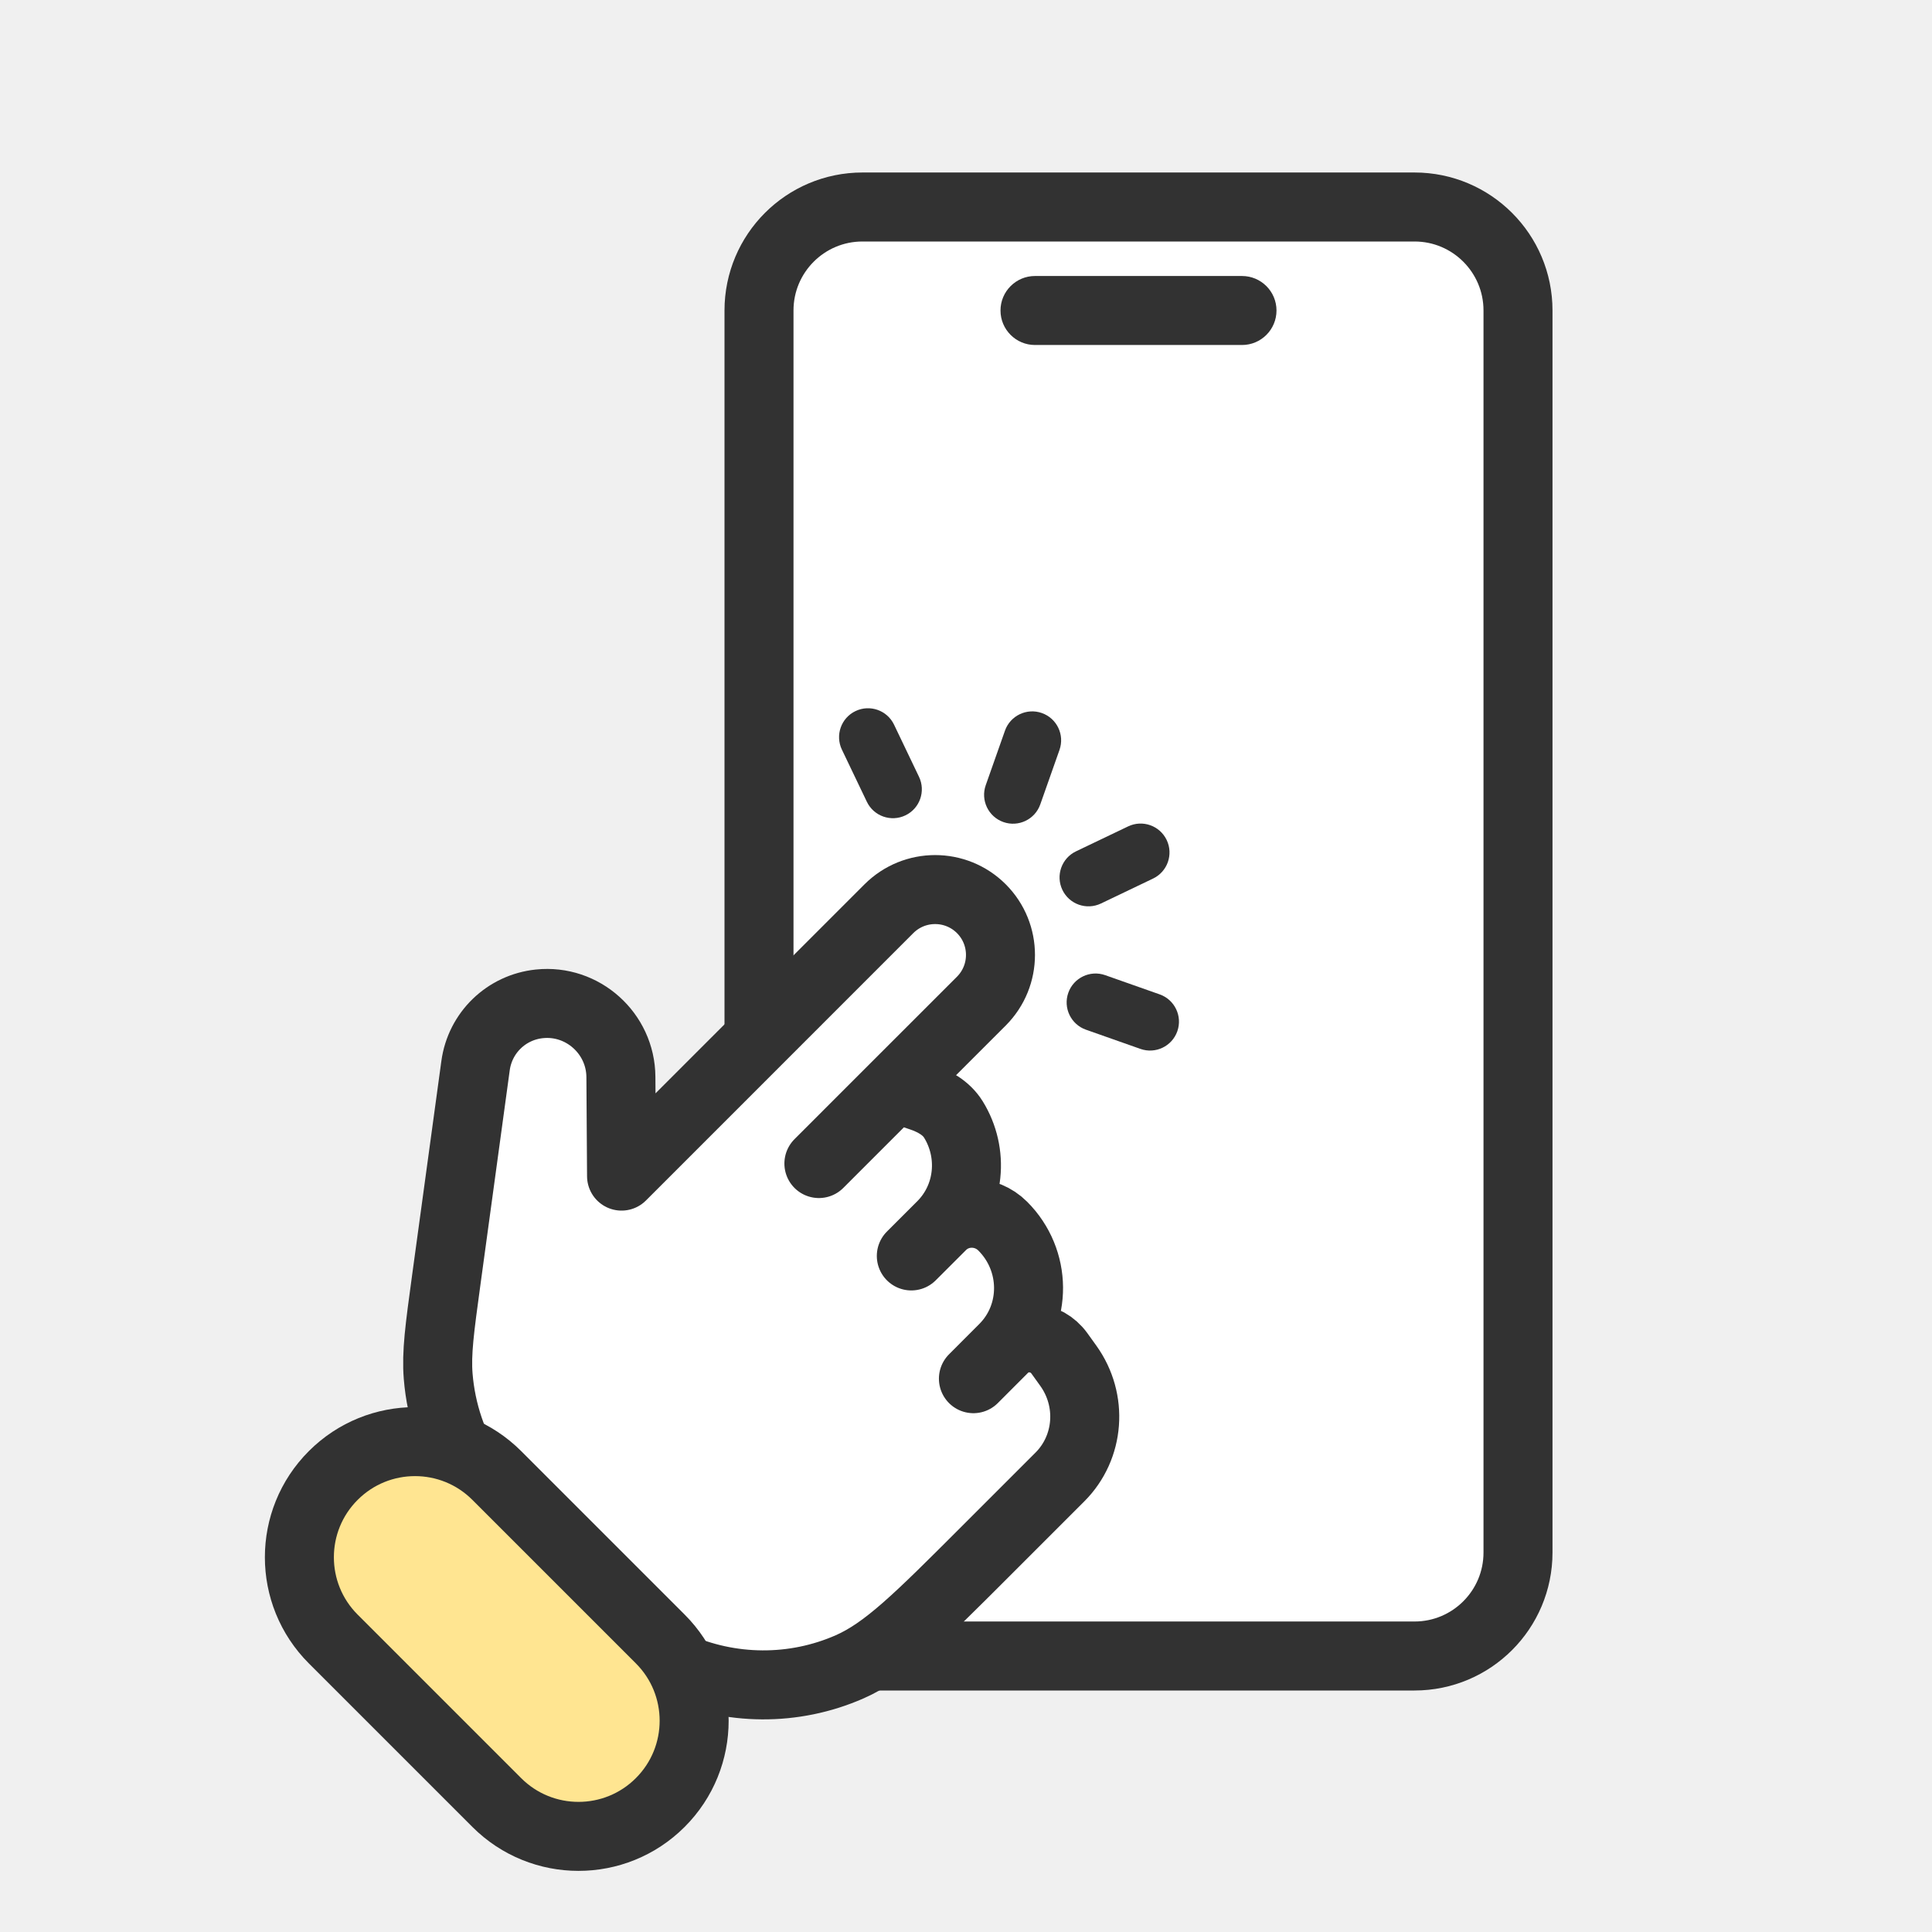
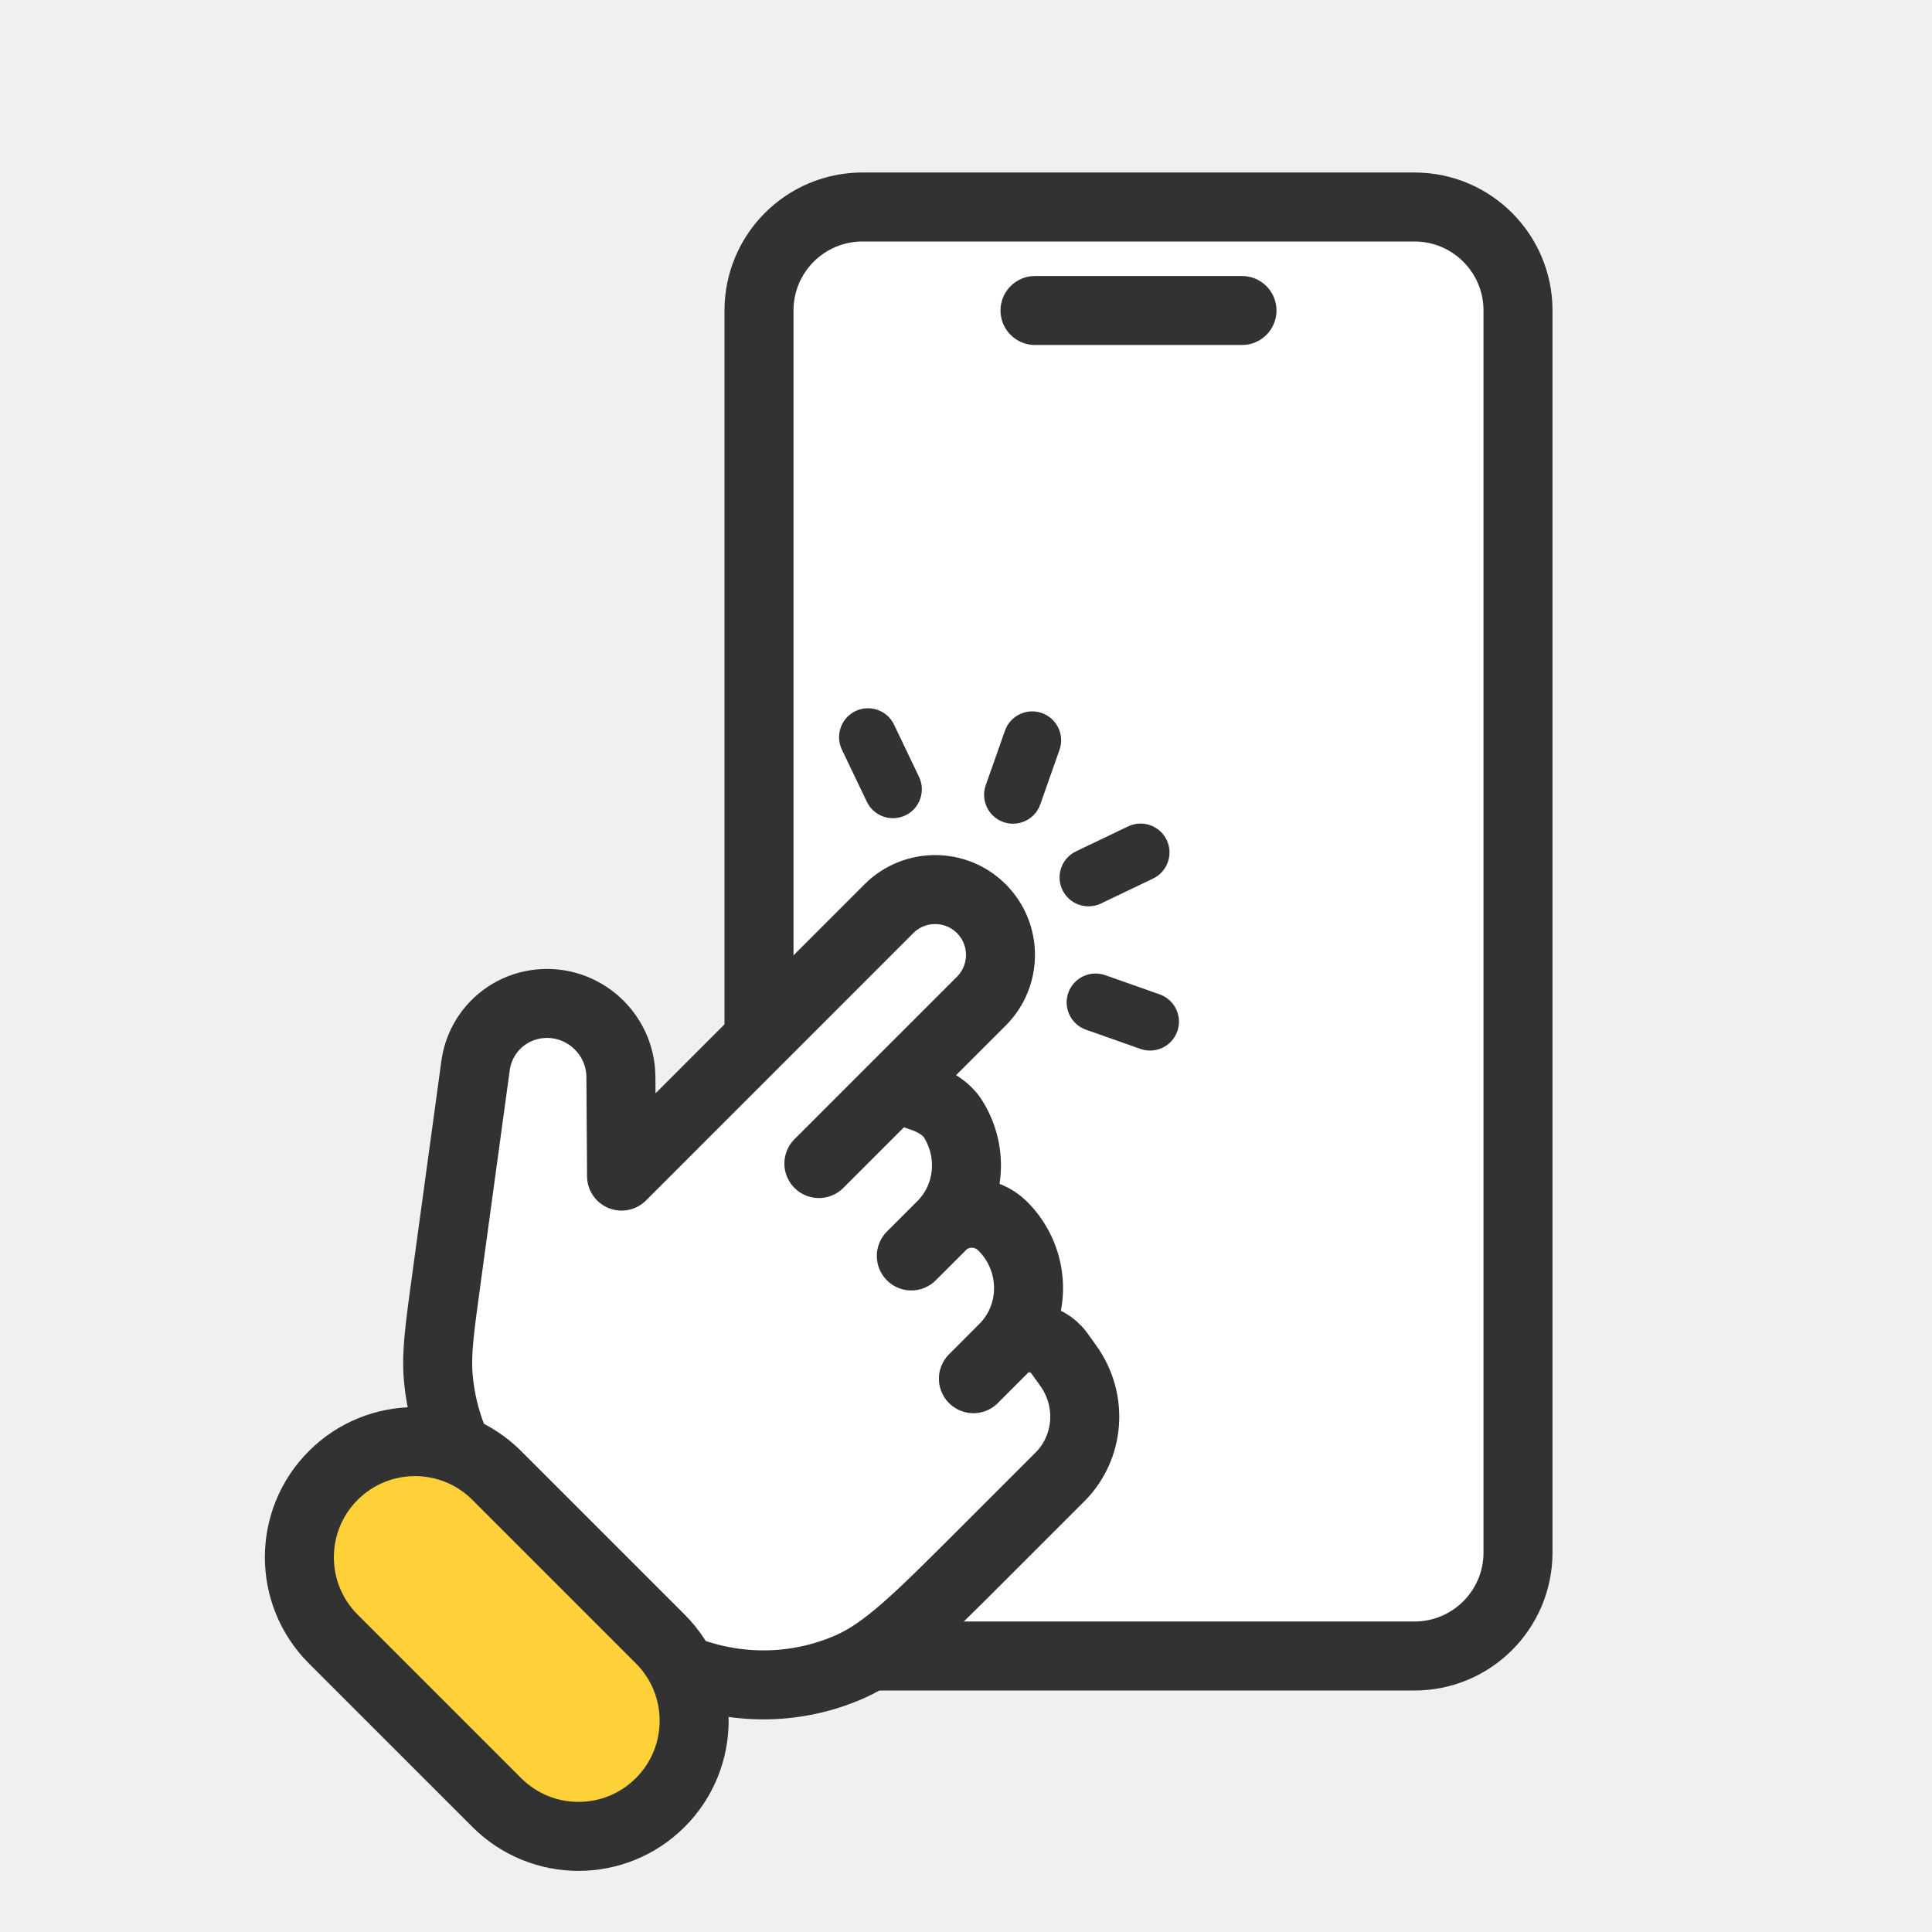
<svg xmlns="http://www.w3.org/2000/svg" width="56" height="56" viewBox="0 0 56 56" fill="none">
  <g clip-path="url(#clip0_1607_15209)">
    <rect x="22" y="6" width="22" height="42" rx="3" fill="white" stroke="#323232" stroke-width="2" />
    <rect x="29" y="8" width="8" height="2" rx="1" fill="#323232" />
    <g clip-path="url(#clip1_1607_15209)">
      <path d="M12.935 37.102L13.784 30.889C13.914 29.934 14.675 29.197 15.634 29.097C16.887 28.965 17.989 29.954 17.997 31.215L18.016 34.09L25.766 26.339C26.506 25.6 27.705 25.6 28.445 26.339C29.184 27.079 29.184 28.278 28.445 29.018L25.933 31.529L26.703 31.791C27.073 31.917 27.429 32.116 27.635 32.449C28.234 33.419 28.123 34.697 27.294 35.526C27.779 35.041 28.572 35.047 29.065 35.54C30.051 36.526 30.064 38.112 29.093 39.083C29.553 38.623 30.323 38.693 30.708 39.229L30.964 39.585C31.684 40.587 31.581 41.952 30.722 42.811L28.55 44.983C26.64 46.893 25.685 47.848 24.629 48.313C23.015 49.023 21.166 49.011 19.542 48.28C18.481 47.802 17.513 46.835 15.579 44.9C14.565 43.886 14.057 43.379 13.688 42.804C13.124 41.928 12.785 40.928 12.701 39.894C12.646 39.216 12.743 38.511 12.935 37.102Z" fill="white" />
      <path d="M25.933 31.529L28.445 29.018C29.184 28.278 29.184 27.079 28.445 26.339C27.705 25.6 26.506 25.6 25.766 26.339L18.016 34.09L17.997 31.215C17.989 29.954 16.887 28.965 15.634 29.097C14.675 29.197 13.914 29.934 13.784 30.889L12.935 37.102C12.743 38.511 12.646 39.216 12.701 39.894C12.785 40.928 13.124 41.928 13.688 42.804C14.057 43.379 14.565 43.886 15.579 44.9C17.513 46.835 18.481 47.802 19.542 48.28C21.166 49.011 23.015 49.023 24.629 48.313C25.685 47.848 26.64 46.893 28.55 44.983L30.722 42.811C31.581 41.952 31.684 40.587 30.964 39.585L30.708 39.229C30.323 38.693 29.553 38.623 29.093 39.083M25.933 31.529L26.703 31.791C27.073 31.917 27.429 32.116 27.635 32.449C28.234 33.419 28.123 34.697 27.294 35.526M25.933 31.529L23.736 33.726M27.294 35.526L26.415 36.404M27.294 35.526C27.779 35.041 28.572 35.047 29.065 35.54C30.051 36.526 30.064 38.112 29.093 39.083M29.093 39.083L28.215 39.962" stroke="#323232" stroke-width="2" stroke-linecap="round" stroke-linejoin="round" />
-       <rect x="12.029" y="40.398" width="13.405" height="6.703" rx="3.351" transform="rotate(45 12.0293 40.3984)" fill="#FFE591" stroke="#323232" stroke-width="2" />
+       <rect x="12.029" y="40.398" width="13.405" height="6.703" rx="3.351" transform="rotate(45 12.0293 40.3984)" fill="#FFD139" stroke="#323232" stroke-width="2" />
      <rect x="29.408" y="20.389" width="1.676" height="3.351" rx="0.838" transform="rotate(19.4223 29.4082 20.3887)" fill="#323232" />
      <rect x="24.041" y="20.973" width="1.676" height="3.351" rx="0.838" transform="rotate(-25.5777 24.041 20.9727)" fill="#323232" />
      <rect x="33.455" y="23.592" width="1.676" height="3.351" rx="0.838" transform="rotate(64.4223 33.4551 23.5918)" fill="#323232" />
      <rect x="34.404" y="29.102" width="1.676" height="3.351" rx="0.838" transform="rotate(109.422 34.4043 29.1016)" fill="#323232" />
    </g>
  </g>
  <defs>
    <clipPath id="clip0_1607_15209">
      <rect width="56" height="56" fill="white" />
    </clipPath>
    <clipPath id="clip1_1607_15209">
      <rect width="40" height="40" fill="white" transform="translate(23.2852 9) rotate(45)" />
    </clipPath>
  </defs>
</svg>
